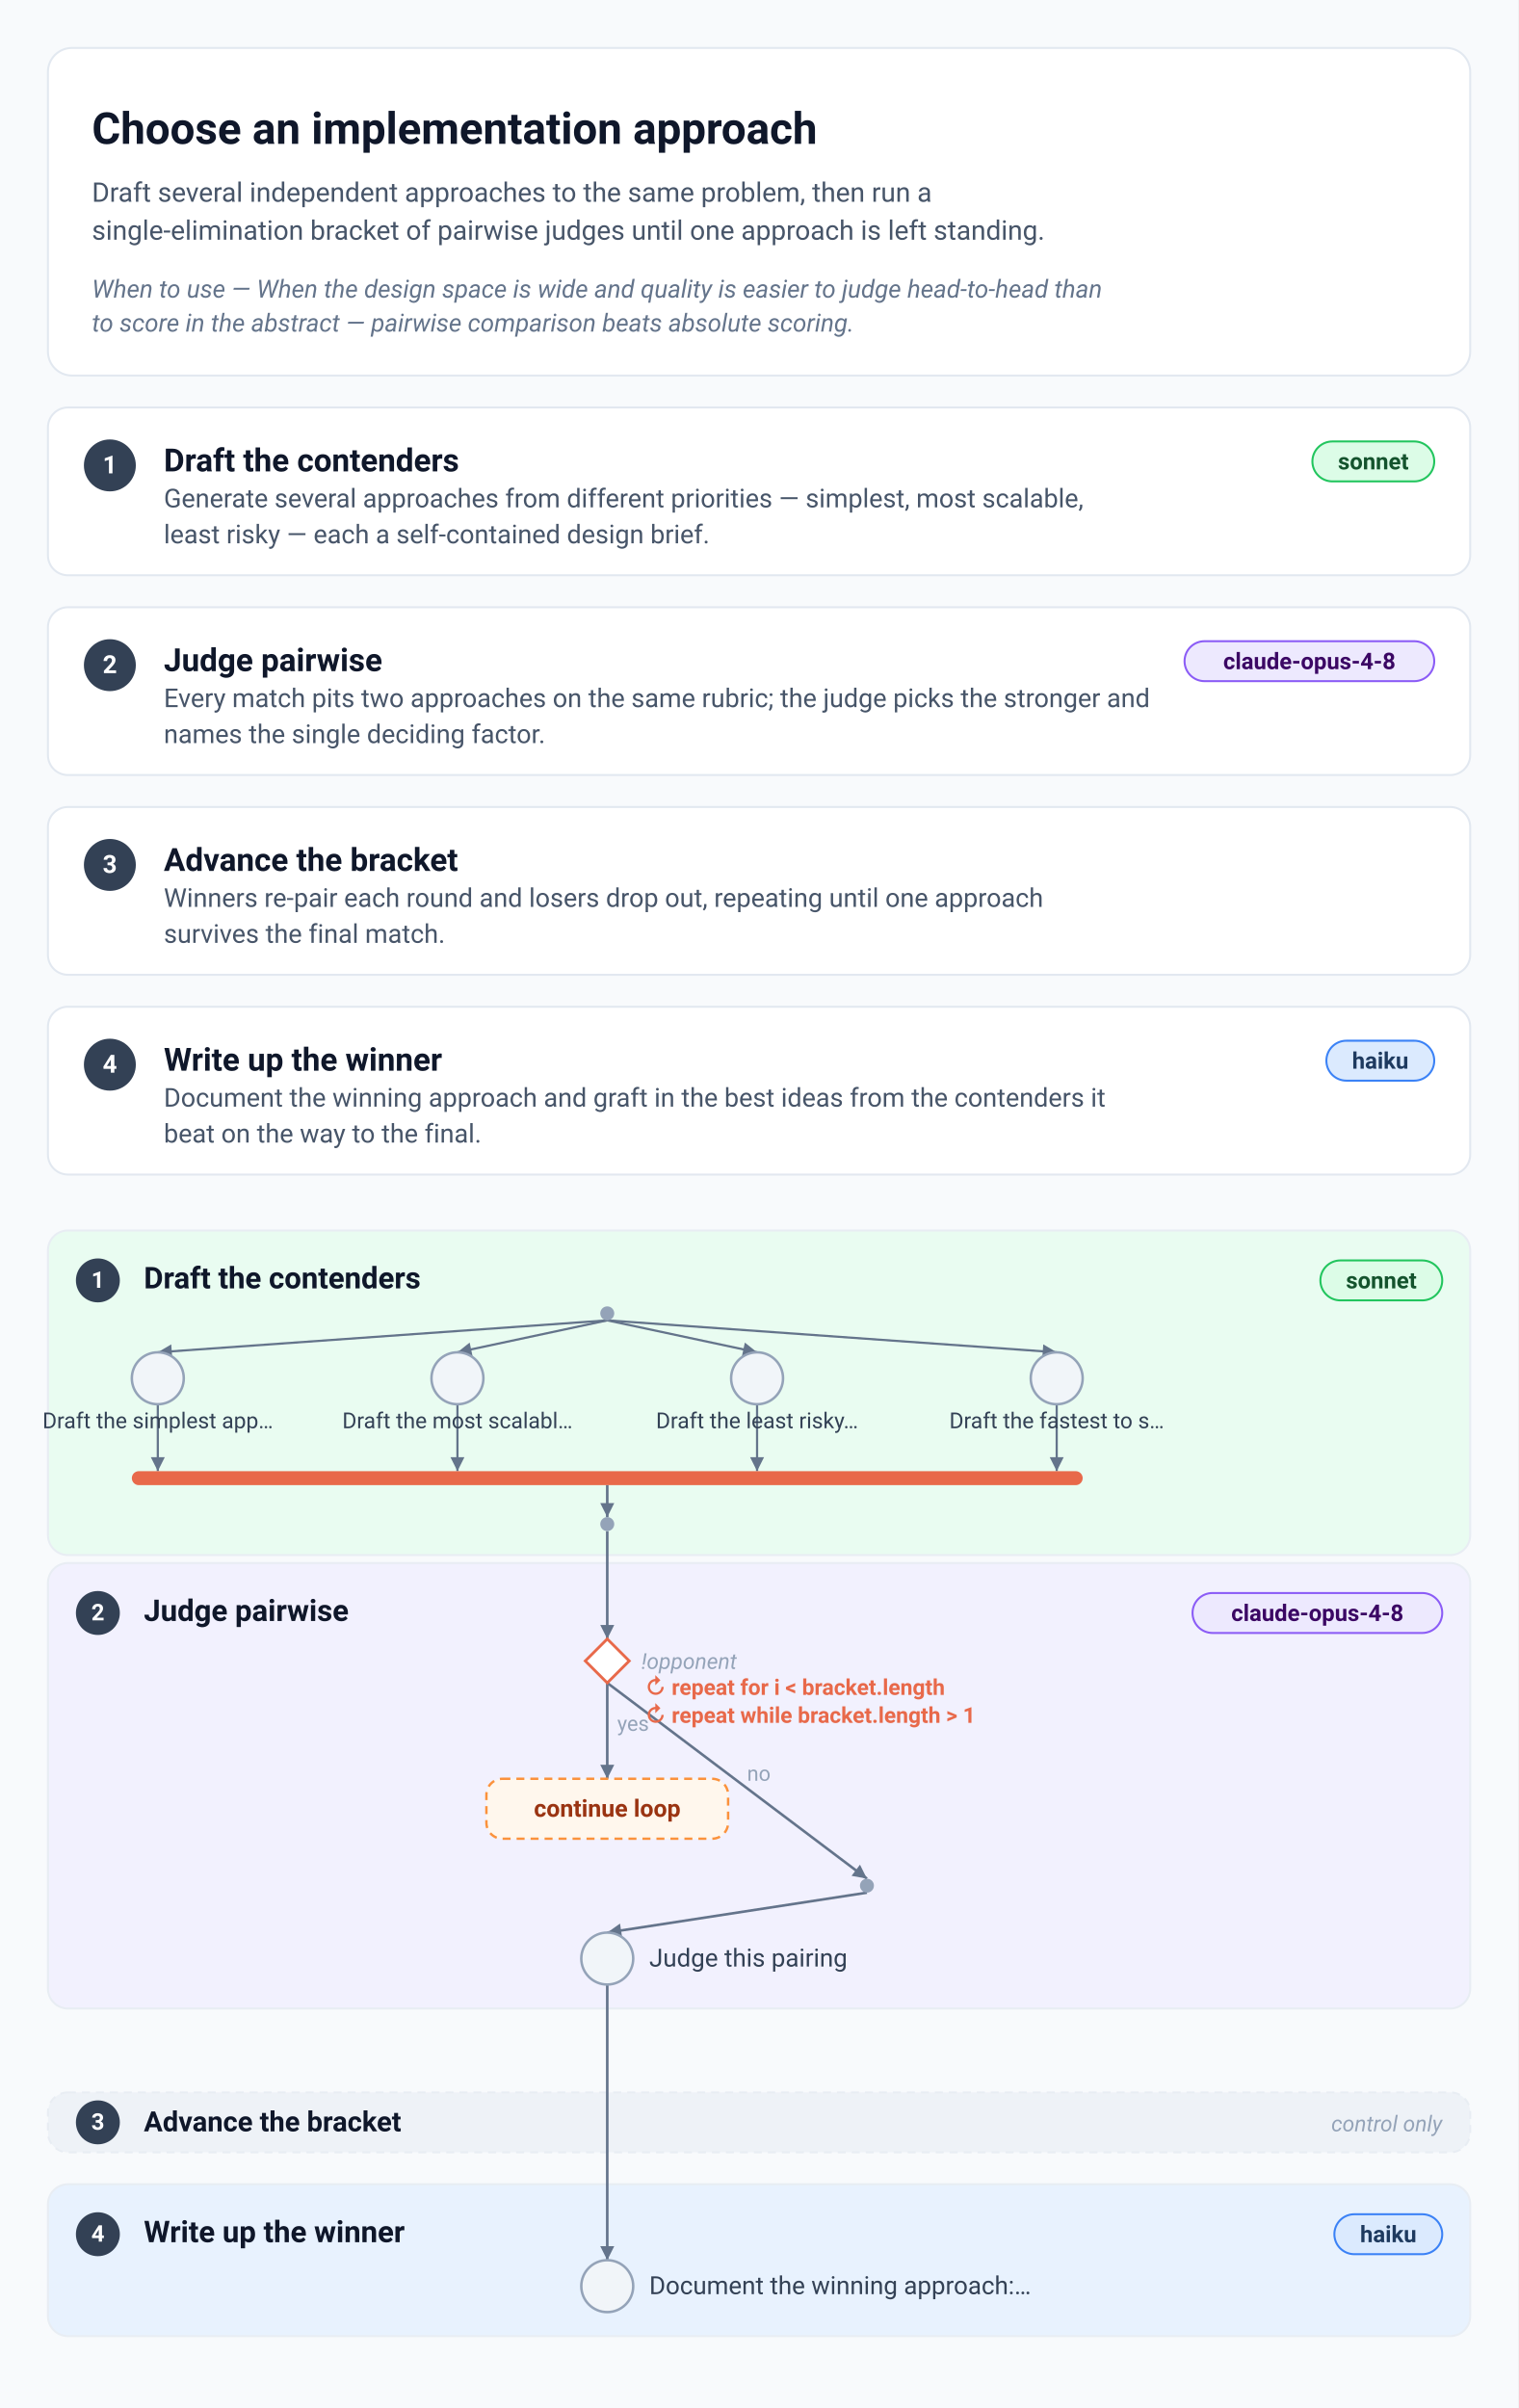
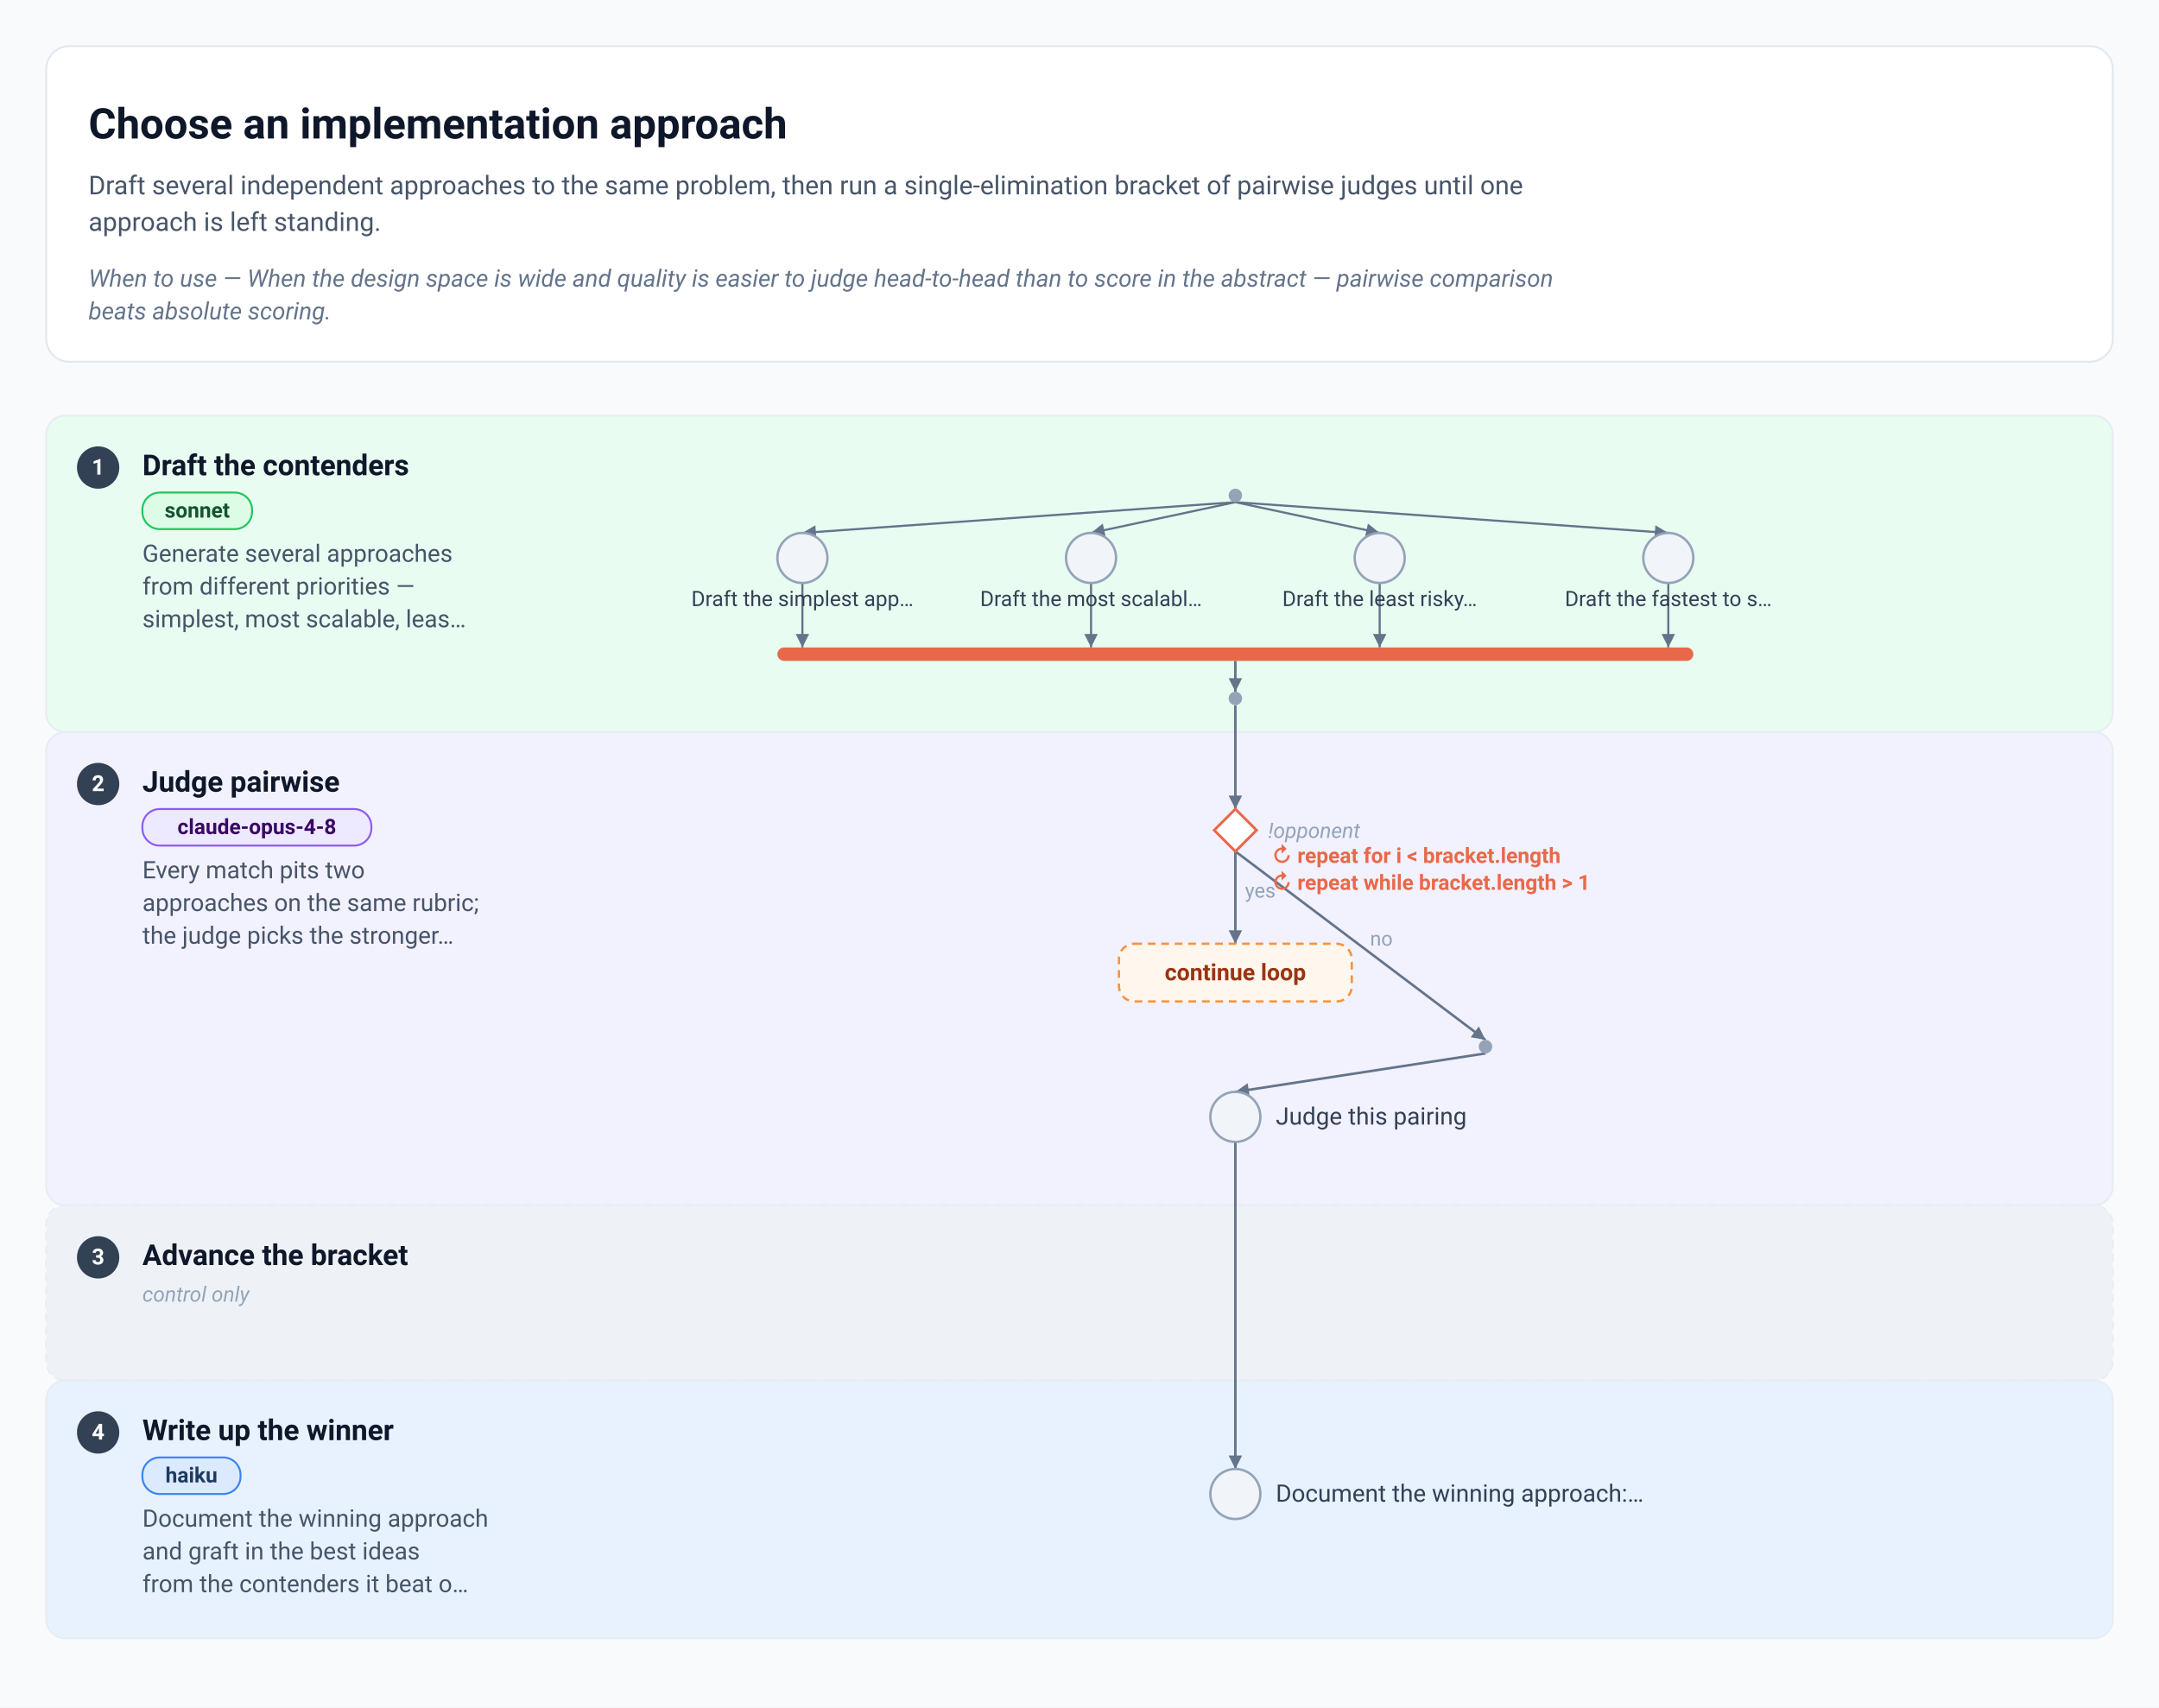
- <svg xmlns="http://www.w3.org/2000/svg" width="760" height="1205.5" viewBox="0 0 760 1205.5" font-family="-apple-system, BlinkMacSystemFont, 'Segoe UI', Roboto, Helvetica, Arial, sans-serif">
-   <rect width="760" height="1205.5" fill="#f8fafc" />
+ <svg xmlns="http://www.w3.org/2000/svg" width="1122" height="887.5" viewBox="0 0 1122 887.5" font-family="-apple-system, BlinkMacSystemFont, 'Segoe UI', Roboto, Helvetica, Arial, sans-serif">
+   <rect width="1122" height="887.5" fill="#f8fafc" />
  <g transform="translate(0 24)">
    <g class="header-card">
-       <rect x="24" y="0" width="712" height="164" rx="12" fill="#ffffff" stroke="#e2e8f0" stroke-width="1" />
+       <rect x="24" y="0" width="1074" height="164" rx="12" fill="#ffffff" stroke="#e2e8f0" stroke-width="1" />
      <text x="46" y="48" font-size="22" fill="#0f172a" font-weight="700">Choose an implementation approach</text>
-       <text x="46" y="77" font-size="13.5" fill="#475569">Draft several independent approaches to the same problem, then run a</text>
-       <text x="46" y="96" font-size="13.5" fill="#475569">single-elimination bracket of pairwise judges until one approach is left standing.</text>
-       <text x="46" y="125" font-size="12.5" fill="#64748b" font-style="italic">When to use — When the design space is wide and quality is easier to judge head-to-head than</text>
-       <text x="46" y="142" font-size="12.5" fill="#64748b" font-style="italic">to score in the abstract — pairwise comparison beats absolute scoring.</text>
+       <text x="46" y="77" font-size="13.5" fill="#475569">Draft several independent approaches to the same problem, then run a single-elimination bracket of pairwise judges until one</text>
+       <text x="46" y="96" font-size="13.5" fill="#475569">approach is left standing.</text>
+       <text x="46" y="125" font-size="12.5" fill="#64748b" font-style="italic">When to use — When the design space is wide and quality is easier to judge head-to-head than to score in the abstract — pairwise comparison</text>
+       <text x="46" y="142" font-size="12.5" fill="#64748b" font-style="italic">beats absolute scoring.</text>
    </g>
  </g>
  <g transform="translate(0 204)">
-     <g class="phase-card">
-       <rect x="24" y="0" width="712" height="84" rx="10" fill="#ffffff" stroke="#e2e8f0" stroke-width="1" />
-       <circle cx="55" cy="29" r="13" fill="#334155" />
-       <text x="55" y="33" font-size="12.5" fill="#ffffff" font-weight="700" text-anchor="middle">1</text>
-       <text x="82" y="32" font-size="16" fill="#0f172a" font-weight="700">Draft the contenders</text>
-       <rect x="657" y="17" width="61" height="20" rx="10" fill="#dcfce7" stroke="#22c55e" stroke-width="1" />
-       <text x="687.5" y="31" font-size="11.5" fill="#14532d" font-weight="600" text-anchor="middle">sonnet</text>
-       <text x="82" y="50" font-size="13" fill="#475569">Generate several approaches from different priorities — simplest, most scalable,</text>
-       <text x="82" y="68" font-size="13" fill="#475569">least risky — each a self-contained design brief.</text>
+     <rect class="swimlane" x="24" y="12" width="1074" height="164.5" rx="10" fill="#dcfce7" fill-opacity="0.55" stroke="#e8edf3" stroke-width="1" />
+     <rect class="swimlane" x="24" y="176.5" width="1074" height="246" rx="10" fill="#ede9fe" fill-opacity="0.55" stroke="#e8edf3" stroke-width="1" />
+     <rect class="swimlane-empty" x="24" y="422.5" width="1074" height="91" rx="10" fill="#eef2f7" stroke="#e8edf3" stroke-width="1" stroke-dasharray="4 3" />
+     <rect class="swimlane" x="24" y="513.5" width="1074" height="134" rx="10" fill="#dbeafe" fill-opacity="0.55" stroke="#e8edf3" stroke-width="1" />
+     <g transform="translate(0 12)">
+       <g class="lane-label">
+         <circle cx="51" cy="27" r="11" fill="#334155" />
+         <text x="51" y="30.7" font-size="11.5" fill="#ffffff" font-weight="700" text-anchor="middle">1</text>
+         <text x="74" y="31" font-size="15" fill="#0f172a" font-weight="700">Draft the contenders</text>
+         <rect x="74" y="40" width="57" height="19" rx="9" fill="#dcfce7" stroke="#22c55e" stroke-width="1" />
+         <text x="102.5" y="53" font-size="11" fill="#14532d" font-weight="600" text-anchor="middle">sonnet</text>
+         <text x="74" y="76" font-size="12.5" fill="#475569">Generate several approaches</text>
+         <text x="74" y="93" font-size="12.5" fill="#475569">from different priorities —</text>
+         <text x="74" y="110" font-size="12.5" fill="#475569">simplest, most scalable, leas…</text>
+       </g>
    </g>
-   </g>
-   <g transform="translate(0 304)">
-     <g class="phase-card">
-       <rect x="24" y="0" width="712" height="84" rx="10" fill="#ffffff" stroke="#e2e8f0" stroke-width="1" />
-       <circle cx="55" cy="29" r="13" fill="#334155" />
-       <text x="55" y="33" font-size="12.5" fill="#ffffff" font-weight="700" text-anchor="middle">2</text>
-       <text x="82" y="32" font-size="16" fill="#0f172a" font-weight="700">Judge pairwise</text>
-       <rect x="593" y="17" width="125" height="20" rx="10" fill="#ede9fe" stroke="#8b5cf6" stroke-width="1" />
-       <text x="655.5" y="31" font-size="11.5" fill="#3b0764" font-weight="600" text-anchor="middle">claude-opus-4-8</text>
-       <text x="82" y="50" font-size="13" fill="#475569">Every match pits two approaches on the same rubric; the judge picks the stronger and</text>
-       <text x="82" y="68" font-size="13" fill="#475569">names the single deciding factor.</text>
+     <g transform="translate(0 176.5)">
+       <g class="lane-label">
+         <circle cx="51" cy="27" r="11" fill="#334155" />
+         <text x="51" y="30.7" font-size="11.5" fill="#ffffff" font-weight="700" text-anchor="middle">2</text>
+         <text x="74" y="31" font-size="15" fill="#0f172a" font-weight="700">Judge pairwise</text>
+         <rect x="74" y="40" width="119" height="19" rx="9" fill="#ede9fe" stroke="#8b5cf6" stroke-width="1" />
+         <text x="133.5" y="53" font-size="11" fill="#3b0764" font-weight="600" text-anchor="middle">claude-opus-4-8</text>
+         <text x="74" y="76" font-size="12.5" fill="#475569">Every match pits two</text>
+         <text x="74" y="93" font-size="12.5" fill="#475569">approaches on the same rubric;</text>
+         <text x="74" y="110" font-size="12.5" fill="#475569">the judge picks the stronger…</text>
+       </g>
    </g>
-   </g>
-   <g transform="translate(0 404)">
-     <g class="phase-card">
-       <rect x="24" y="0" width="712" height="84" rx="10" fill="#ffffff" stroke="#e2e8f0" stroke-width="1" />
-       <circle cx="55" cy="29" r="13" fill="#334155" />
-       <text x="55" y="33" font-size="12.5" fill="#ffffff" font-weight="700" text-anchor="middle">3</text>
-       <text x="82" y="32" font-size="16" fill="#0f172a" font-weight="700">Advance the bracket</text>
-       <text x="82" y="50" font-size="13" fill="#475569">Winners re-pair each round and losers drop out, repeating until one approach</text>
-       <text x="82" y="68" font-size="13" fill="#475569">survives the final match.</text>
+     <g transform="translate(0 422.5)">
+       <g class="lane-label">
+         <circle cx="51" cy="27" r="11" fill="#334155" />
+         <text x="51" y="30.7" font-size="11.5" fill="#ffffff" font-weight="700" text-anchor="middle">3</text>
+         <text x="74" y="31" font-size="15" fill="#0f172a" font-weight="700">Advance the bracket</text>
+         <text x="74" y="50" font-size="11" fill="#94a3b8" font-style="italic">control only</text>
+       </g>
    </g>
-   </g>
-   <g transform="translate(0 504)">
-     <g class="phase-card">
-       <rect x="24" y="0" width="712" height="84" rx="10" fill="#ffffff" stroke="#e2e8f0" stroke-width="1" />
-       <circle cx="55" cy="29" r="13" fill="#334155" />
-       <text x="55" y="33" font-size="12.5" fill="#ffffff" font-weight="700" text-anchor="middle">4</text>
-       <text x="82" y="32" font-size="16" fill="#0f172a" font-weight="700">Write up the winner</text>
-       <rect x="664" y="17" width="54" height="20" rx="10" fill="#dbeafe" stroke="#3b82f6" stroke-width="1" />
-       <text x="691" y="31" font-size="11.5" fill="#1e3a5f" font-weight="600" text-anchor="middle">haiku</text>
-       <text x="82" y="50" font-size="13" fill="#475569">Document the winning approach and graft in the best ideas from the contenders it</text>
-       <text x="82" y="68" font-size="13" fill="#475569">beat on the way to the final.</text>
+     <g transform="translate(0 513.5)">
+       <g class="lane-label">
+         <circle cx="51" cy="27" r="11" fill="#334155" />
+         <text x="51" y="30.7" font-size="11.5" fill="#ffffff" font-weight="700" text-anchor="middle">4</text>
+         <text x="74" y="31" font-size="15" fill="#0f172a" font-weight="700">Write up the winner</text>
+         <rect x="74" y="40" width="51" height="19" rx="9" fill="#dbeafe" stroke="#3b82f6" stroke-width="1" />
+         <text x="99.5" y="53" font-size="11" fill="#1e3a5f" font-weight="600" text-anchor="middle">haiku</text>
+         <text x="74" y="76" font-size="12.5" fill="#475569">Document the winning approach</text>
+         <text x="74" y="93" font-size="12.5" fill="#475569">and graft in the best ideas</text>
+         <text x="74" y="110" font-size="12.5" fill="#475569">from the contenders it beat o…</text>
+       </g>
    </g>
-   </g>
-   <g class="topology" transform="translate(0 604)">
-     <rect class="swimlane" x="24" y="12" width="712" height="162.5" rx="10" fill="#dcfce7" fill-opacity="0.55" stroke="#e8edf3" stroke-width="1" />
-     <rect class="swimlane" x="24" y="178.5" width="712" height="223" rx="10" fill="#ede9fe" fill-opacity="0.55" stroke="#e8edf3" stroke-width="1" />
-     <rect class="swimlane-empty" x="24" y="443.5" width="712" height="30" rx="10" fill="#eef2f7" stroke="#e8edf3" stroke-width="1" stroke-dasharray="4 3" />
-     <rect class="swimlane" x="24" y="489.5" width="712" height="76" rx="10" fill="#dbeafe" fill-opacity="0.55" stroke="#e8edf3" stroke-width="1" />
-     <g class="edge">
-       <path d="M 304 57 L 79 73" fill="none" stroke="#64748b" stroke-width="1.1" />
-       <polygon points="79,73 85.73,69.01 86.23,75.99" fill="#64748b" />
-     </g>
-     <g class="edge">
-       <path d="M 304 57 L 229 73" fill="none" stroke="#64748b" stroke-width="1.1" />
-       <polygon points="229,73 235.12,68.12 236.58,74.96" fill="#64748b" />
-     </g>
-     <g class="edge">
-       <path d="M 304 57 L 379 73" fill="none" stroke="#64748b" stroke-width="1.1" />
-       <polygon points="379,73 371.42,74.96 372.88,68.12" fill="#64748b" />
-     </g>
-     <g class="edge">
-       <path d="M 304 57 L 529 73" fill="none" stroke="#64748b" stroke-width="1.1" />
-       <polygon points="529,73 521.77,75.99 522.27,69.01" fill="#64748b" />
-     </g>
-     <g class="edge">
-       <path d="M 79 99 L 79 132.5" fill="none" stroke="#64748b" stroke-width="1.1" />
-       <polygon points="79,132.5 75.5,125.5 82.5,125.5" fill="#64748b" />
-     </g>
-     <g class="edge">
-       <path d="M 229 99 L 229 132.5" fill="none" stroke="#64748b" stroke-width="1.1" />
-       <polygon points="229,132.5 225.5,125.5 232.5,125.5" fill="#64748b" />
-     </g>
-     <g class="edge">
-       <path d="M 379 99 L 379 132.5" fill="none" stroke="#64748b" stroke-width="1.1" />
-       <polygon points="379,132.5 375.5,125.5 382.5,125.5" fill="#64748b" />
-     </g>
-     <g class="edge">
-       <path d="M 529 99 L 529 132.5" fill="none" stroke="#64748b" stroke-width="1.1" />
-       <polygon points="529,132.5 525.5,125.5 532.5,125.5" fill="#64748b" />
-     </g>
-     <g class="edge">
-       <path d="M 304 139.5 L 304 155.5" fill="none" stroke="#64748b" stroke-width="1.3" />
-       <polygon points="304,155.5 300.5,148.5 307.5,148.5" fill="#64748b" />
-     </g>
-     <g class="edge">
-       <path d="M 304 238.5 L 304 286.5" fill="none" stroke="#64748b" stroke-width="1.3" />
-       <polygon points="304,286.5 300.5,279.5 307.5,279.5" fill="#64748b" />
-       <text x="309" y="262.5" font-size="10.5" fill="#94a3b8">yes</text>
-     </g>
-     <g class="edge">
-       <path d="M 304 238.5 L 434 336.5" fill="none" stroke="#64748b" stroke-width="1.3" />
-       <polygon points="434,336.5 426.3,335.08 430.52,329.49" fill="#64748b" />
-       <text x="374" y="287.5" font-size="10.5" fill="#94a3b8">no</text>
-     </g>
-     <g class="edge">
-       <path d="M 434 343.5 L 304 363.5" fill="none" stroke="#64748b" stroke-width="1.3" />
-       <polygon points="304,363.5 310.39,358.98 311.45,365.89" fill="#64748b" />
-     </g>
-     <g class="edge">
-       <path d="M 304 162.5 L 304 216.5" fill="none" stroke="#64748b" stroke-width="1.3" />
-       <polygon points="304,216.5 300.5,209.5 307.5,209.5" fill="#64748b" />
-     </g>
-     <g class="edge">
-       <path d="M 304 389.5 L 304 527.5" fill="none" stroke="#64748b" stroke-width="1.3" />
-       <polygon points="304,527.5 300.5,520.5 307.5,520.5" fill="#64748b" />
-     </g>
-     <circle class="hub" cx="304" cy="53.5" r="3.5" fill="#94a3b8" />
-     <g class="agent-node">
-       <circle cx="79" cy="86" r="13" fill="#f1f5f9" stroke="#94a3b8" stroke-width="1.25" />
-       <text x="79" y="111" font-size="11" fill="#334155" text-anchor="middle">Draft the simplest app…</text>
-     </g>
-     <g class="agent-node">
-       <circle cx="229" cy="86" r="13" fill="#f1f5f9" stroke="#94a3b8" stroke-width="1.25" />
-       <text x="229" y="111" font-size="11" fill="#334155" text-anchor="middle">Draft the most scalabl…</text>
-     </g>
-     <g class="agent-node">
-       <circle cx="379" cy="86" r="13" fill="#f1f5f9" stroke="#94a3b8" stroke-width="1.25" />
-       <text x="379" y="111" font-size="11" fill="#334155" text-anchor="middle">Draft the least risky…</text>
-     </g>
-     <g class="agent-node">
-       <circle cx="529" cy="86" r="13" fill="#f1f5f9" stroke="#94a3b8" stroke-width="1.25" />
-       <text x="529" y="111" font-size="11" fill="#334155" text-anchor="middle">Draft the fastest to s…</text>
-     </g>
-     <rect class="barrier" x="66" y="132.5" width="476" height="7" rx="3.5" fill="#e8694a" />
-     <circle class="hub" cx="304" cy="159" r="3.5" fill="#94a3b8" />
-     <g class="decision">
-       <polygon points="304,216.5 315,227.5 304,238.5 293,227.5" fill="#ffffff" stroke="#e8694a" stroke-width="1.4" />
-       <text x="321" y="231.5" font-size="11" fill="#94a3b8" font-style="italic">!opponent</text>
-     </g>
-     <g class="control-node">
-       <rect class="control-box" x="243.5" y="286.5" width="121" height="30" rx="8" fill="#fff7ed" stroke="#fb923c" stroke-width="1.2" stroke-dasharray="4 3" />
-       <text x="304" y="305.5" font-size="12" fill="#9a3412" font-weight="600" text-anchor="middle">continue loop</text>
-     </g>
-     <circle class="hub" cx="434" cy="340" r="3.5" fill="#94a3b8" />
-     <g class="agent-node">
-       <circle cx="304" cy="376.5" r="13" fill="#f1f5f9" stroke="#94a3b8" stroke-width="1.25" />
-       <text x="325" y="380.5" font-size="12.5" fill="#334155">Judge this pairing</text>
-     </g>
-     <g class="agent-node">
-       <circle cx="304" cy="540.5" r="13" fill="#f1f5f9" stroke="#94a3b8" stroke-width="1.25" />
-       <text x="325" y="544.5" font-size="12.5" fill="#334155">Document the winning approach:…</text>
-     </g>
-     <g class="loop-badge">
-       <text x="323" y="244.5" font-size="11" fill="#e8694a" font-weight="600">↻ repeat for i &lt; bracket.length</text>
-     </g>
-     <g class="loop-badge">
-       <text x="323" y="258.5" font-size="11" fill="#e8694a" font-weight="600">↻ repeat while bracket.length &gt; 1</text>
-     </g>
-     <g class="lane-chrome">
-       <circle cx="49" cy="37" r="11" fill="#334155" />
-       <text x="49" y="40.7" font-size="11.5" fill="#ffffff" font-weight="700" text-anchor="middle">1</text>
-       <text x="72" y="41" font-size="15" fill="#0f172a" font-weight="700">Draft the contenders</text>
-       <rect x="661" y="27" width="61" height="20" rx="10" fill="#dcfce7" stroke="#22c55e" stroke-width="1" />
-       <text x="691.5" y="41" font-size="11.5" fill="#14532d" font-weight="600" text-anchor="middle">sonnet</text>
-     </g>
-     <g class="lane-chrome">
-       <circle cx="49" cy="203.5" r="11" fill="#334155" />
-       <text x="49" y="207.2" font-size="11.5" fill="#ffffff" font-weight="700" text-anchor="middle">2</text>
-       <text x="72" y="207.5" font-size="15" fill="#0f172a" font-weight="700">Judge pairwise</text>
-       <rect x="597" y="193.5" width="125" height="20" rx="10" fill="#ede9fe" stroke="#8b5cf6" stroke-width="1" />
-       <text x="659.5" y="207.5" font-size="11.5" fill="#3b0764" font-weight="600" text-anchor="middle">claude-opus-4-8</text>
-     </g>
-     <g class="lane-chrome">
-       <circle cx="49" cy="458.5" r="11" fill="#334155" />
-       <text x="49" y="462.2" font-size="11.5" fill="#ffffff" font-weight="700" text-anchor="middle">3</text>
-       <text x="72" y="463" font-size="14" fill="#0f172a" font-weight="600">Advance the bracket</text>
-       <text x="722" y="463" font-size="11" fill="#94a3b8" font-style="italic" text-anchor="end">control only</text>
-     </g>
-     <g class="lane-chrome">
-       <circle cx="49" cy="514.5" r="11" fill="#334155" />
-       <text x="49" y="518.2" font-size="11.5" fill="#ffffff" font-weight="700" text-anchor="middle">4</text>
-       <text x="72" y="518.5" font-size="15" fill="#0f172a" font-weight="700">Write up the winner</text>
-       <rect x="668" y="504.5" width="54" height="20" rx="10" fill="#dbeafe" stroke="#3b82f6" stroke-width="1" />
-       <text x="695" y="518.5" font-size="11.5" fill="#1e3a5f" font-weight="600" text-anchor="middle">haiku</text>
+     <g class="topology" transform="translate(338 0)">
+       <g class="edge">
+         <path d="M 304 57 L 79 73" fill="none" stroke="#64748b" stroke-width="1.1" />
+         <polygon points="79,73 85.73,69.01 86.23,75.99" fill="#64748b" />
+       </g>
+       <g class="edge">
+         <path d="M 304 57 L 229 73" fill="none" stroke="#64748b" stroke-width="1.1" />
+         <polygon points="229,73 235.12,68.12 236.58,74.96" fill="#64748b" />
+       </g>
+       <g class="edge">
+         <path d="M 304 57 L 379 73" fill="none" stroke="#64748b" stroke-width="1.1" />
+         <polygon points="379,73 371.42,74.96 372.88,68.12" fill="#64748b" />
+       </g>
+       <g class="edge">
+         <path d="M 304 57 L 529 73" fill="none" stroke="#64748b" stroke-width="1.1" />
+         <polygon points="529,73 521.77,75.99 522.27,69.01" fill="#64748b" />
+       </g>
+       <g class="edge">
+         <path d="M 79 99 L 79 132.5" fill="none" stroke="#64748b" stroke-width="1.1" />
+         <polygon points="79,132.5 75.5,125.5 82.5,125.5" fill="#64748b" />
+       </g>
+       <g class="edge">
+         <path d="M 229 99 L 229 132.5" fill="none" stroke="#64748b" stroke-width="1.1" />
+         <polygon points="229,132.5 225.5,125.5 232.5,125.5" fill="#64748b" />
+       </g>
+       <g class="edge">
+         <path d="M 379 99 L 379 132.5" fill="none" stroke="#64748b" stroke-width="1.1" />
+         <polygon points="379,132.5 375.5,125.5 382.5,125.5" fill="#64748b" />
+       </g>
+       <g class="edge">
+         <path d="M 529 99 L 529 132.5" fill="none" stroke="#64748b" stroke-width="1.1" />
+         <polygon points="529,132.5 525.5,125.5 532.5,125.5" fill="#64748b" />
+       </g>
+       <g class="edge">
+         <path d="M 304 139.5 L 304 155.5" fill="none" stroke="#64748b" stroke-width="1.3" />
+         <polygon points="304,155.5 300.5,148.5 307.5,148.5" fill="#64748b" />
+       </g>
+       <g class="edge">
+         <path d="M 304 238.5 L 304 286.5" fill="none" stroke="#64748b" stroke-width="1.3" />
+         <polygon points="304,286.5 300.5,279.5 307.5,279.5" fill="#64748b" />
+         <text x="309" y="262.5" font-size="10.5" fill="#94a3b8">yes</text>
+       </g>
+       <g class="edge">
+         <path d="M 304 238.5 L 434 336.5" fill="none" stroke="#64748b" stroke-width="1.3" />
+         <polygon points="434,336.5 426.3,335.08 430.52,329.49" fill="#64748b" />
+         <text x="374" y="287.5" font-size="10.5" fill="#94a3b8">no</text>
+       </g>
+       <g class="edge">
+         <path d="M 434 343.5 L 304 363.5" fill="none" stroke="#64748b" stroke-width="1.3" />
+         <polygon points="304,363.5 310.39,358.98 311.45,365.89" fill="#64748b" />
+       </g>
+       <g class="edge">
+         <path d="M 304 162.5 L 304 216.5" fill="none" stroke="#64748b" stroke-width="1.3" />
+         <polygon points="304,216.5 300.5,209.5 307.5,209.5" fill="#64748b" />
+       </g>
+       <g class="edge">
+         <path d="M 304 389.5 L 304 559.5" fill="none" stroke="#64748b" stroke-width="1.3" />
+         <polygon points="304,559.5 300.5,552.5 307.5,552.5" fill="#64748b" />
+       </g>
+       <circle class="hub" cx="304" cy="53.5" r="3.5" fill="#94a3b8" />
+       <g class="agent-node">
+         <circle cx="79" cy="86" r="13" fill="#f1f5f9" stroke="#94a3b8" stroke-width="1.25" />
+         <text x="79" y="111" font-size="11" fill="#334155" text-anchor="middle">Draft the simplest app…</text>
+       </g>
+       <g class="agent-node">
+         <circle cx="229" cy="86" r="13" fill="#f1f5f9" stroke="#94a3b8" stroke-width="1.25" />
+         <text x="229" y="111" font-size="11" fill="#334155" text-anchor="middle">Draft the most scalabl…</text>
+       </g>
+       <g class="agent-node">
+         <circle cx="379" cy="86" r="13" fill="#f1f5f9" stroke="#94a3b8" stroke-width="1.25" />
+         <text x="379" y="111" font-size="11" fill="#334155" text-anchor="middle">Draft the least risky…</text>
+       </g>
+       <g class="agent-node">
+         <circle cx="529" cy="86" r="13" fill="#f1f5f9" stroke="#94a3b8" stroke-width="1.25" />
+         <text x="529" y="111" font-size="11" fill="#334155" text-anchor="middle">Draft the fastest to s…</text>
+       </g>
+       <rect class="barrier" x="66" y="132.5" width="476" height="7" rx="3.5" fill="#e8694a" />
+       <circle class="hub" cx="304" cy="159" r="3.5" fill="#94a3b8" />
+       <g class="decision">
+         <polygon points="304,216.5 315,227.5 304,238.5 293,227.5" fill="#ffffff" stroke="#e8694a" stroke-width="1.4" />
+         <text x="321" y="231.5" font-size="11" fill="#94a3b8" font-style="italic">!opponent</text>
+       </g>
+       <g class="control-node">
+         <rect class="control-box" x="243.5" y="286.5" width="121" height="30" rx="8" fill="#fff7ed" stroke="#fb923c" stroke-width="1.2" stroke-dasharray="4 3" />
+         <text x="304" y="305.5" font-size="12" fill="#9a3412" font-weight="600" text-anchor="middle">continue loop</text>
+       </g>
+       <circle class="hub" cx="434" cy="340" r="3.5" fill="#94a3b8" />
+       <g class="agent-node">
+         <circle cx="304" cy="376.5" r="13" fill="#f1f5f9" stroke="#94a3b8" stroke-width="1.25" />
+         <text x="325" y="380.5" font-size="12.5" fill="#334155">Judge this pairing</text>
+       </g>
+       <g class="agent-node">
+         <circle cx="304" cy="572.5" r="13" fill="#f1f5f9" stroke="#94a3b8" stroke-width="1.25" />
+         <text x="325" y="576.5" font-size="12.5" fill="#334155">Document the winning approach:…</text>
+       </g>
+       <g class="loop-badge">
+         <text x="323" y="244.5" font-size="11" fill="#e8694a" font-weight="600">↻ repeat for i &lt; bracket.length</text>
+       </g>
+       <g class="loop-badge">
+         <text x="323" y="258.5" font-size="11" fill="#e8694a" font-weight="600">↻ repeat while bracket.length &gt; 1</text>
+       </g>
    </g>
  </g>
</svg>
